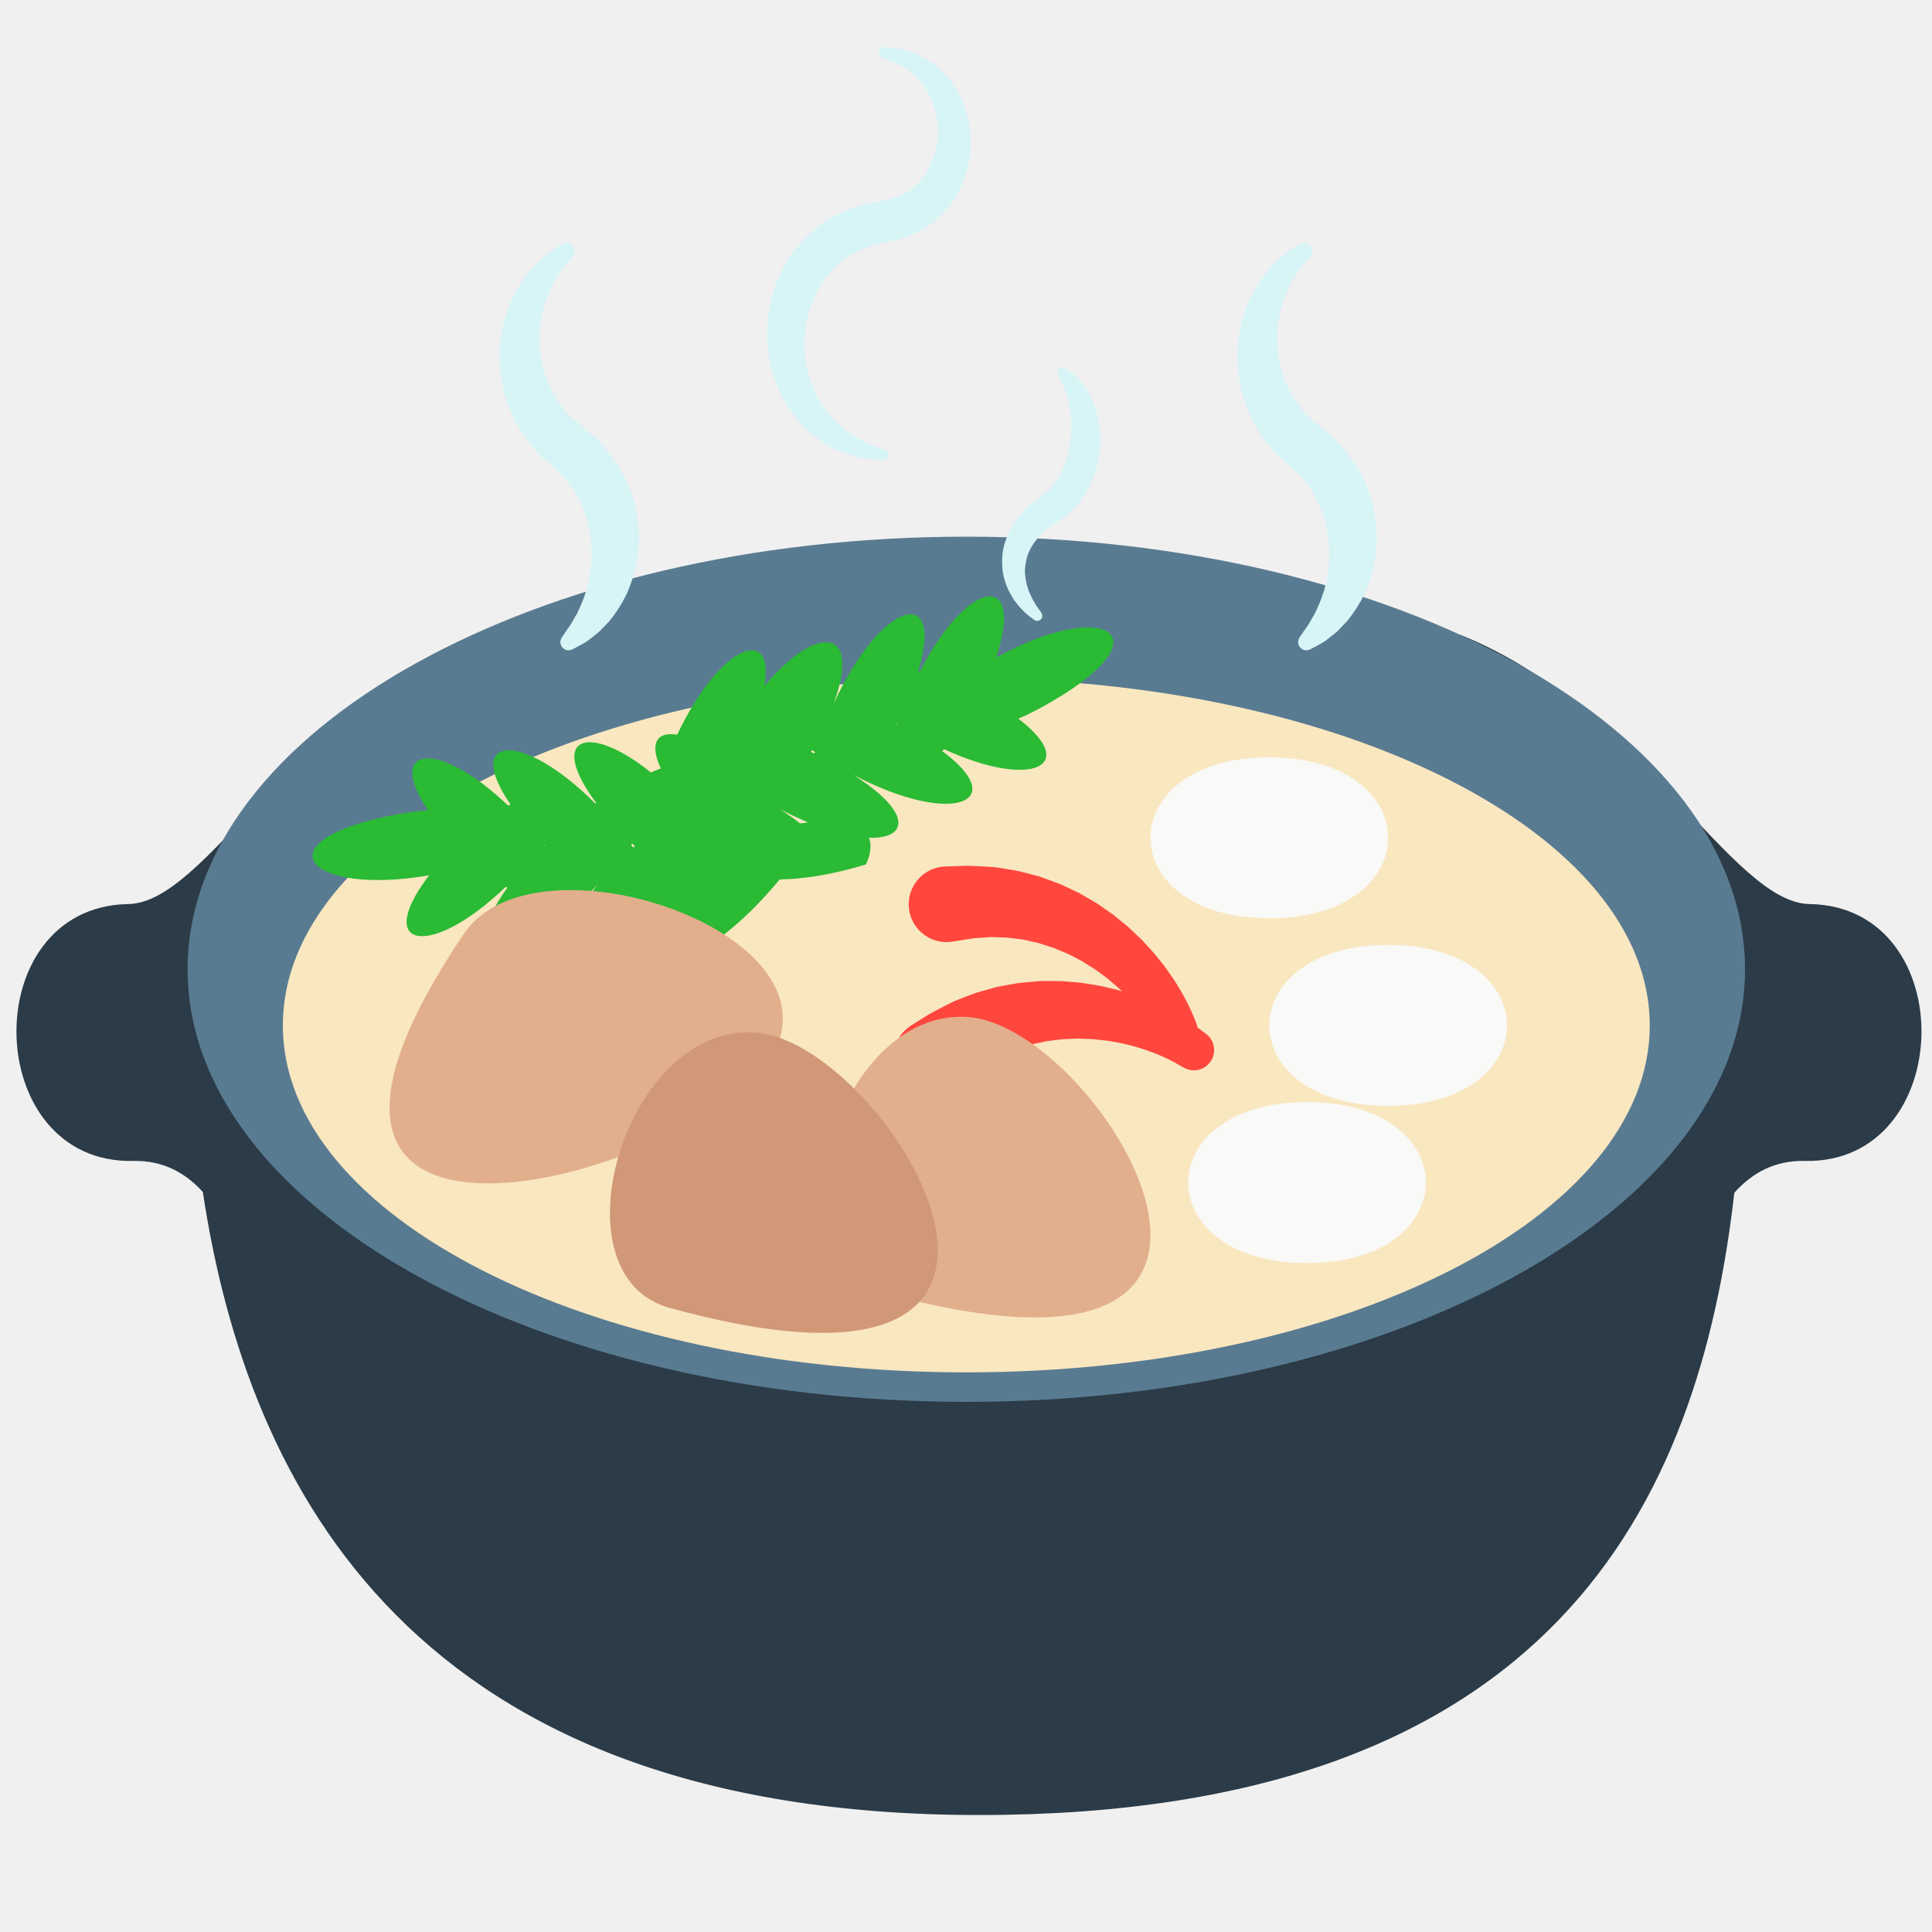
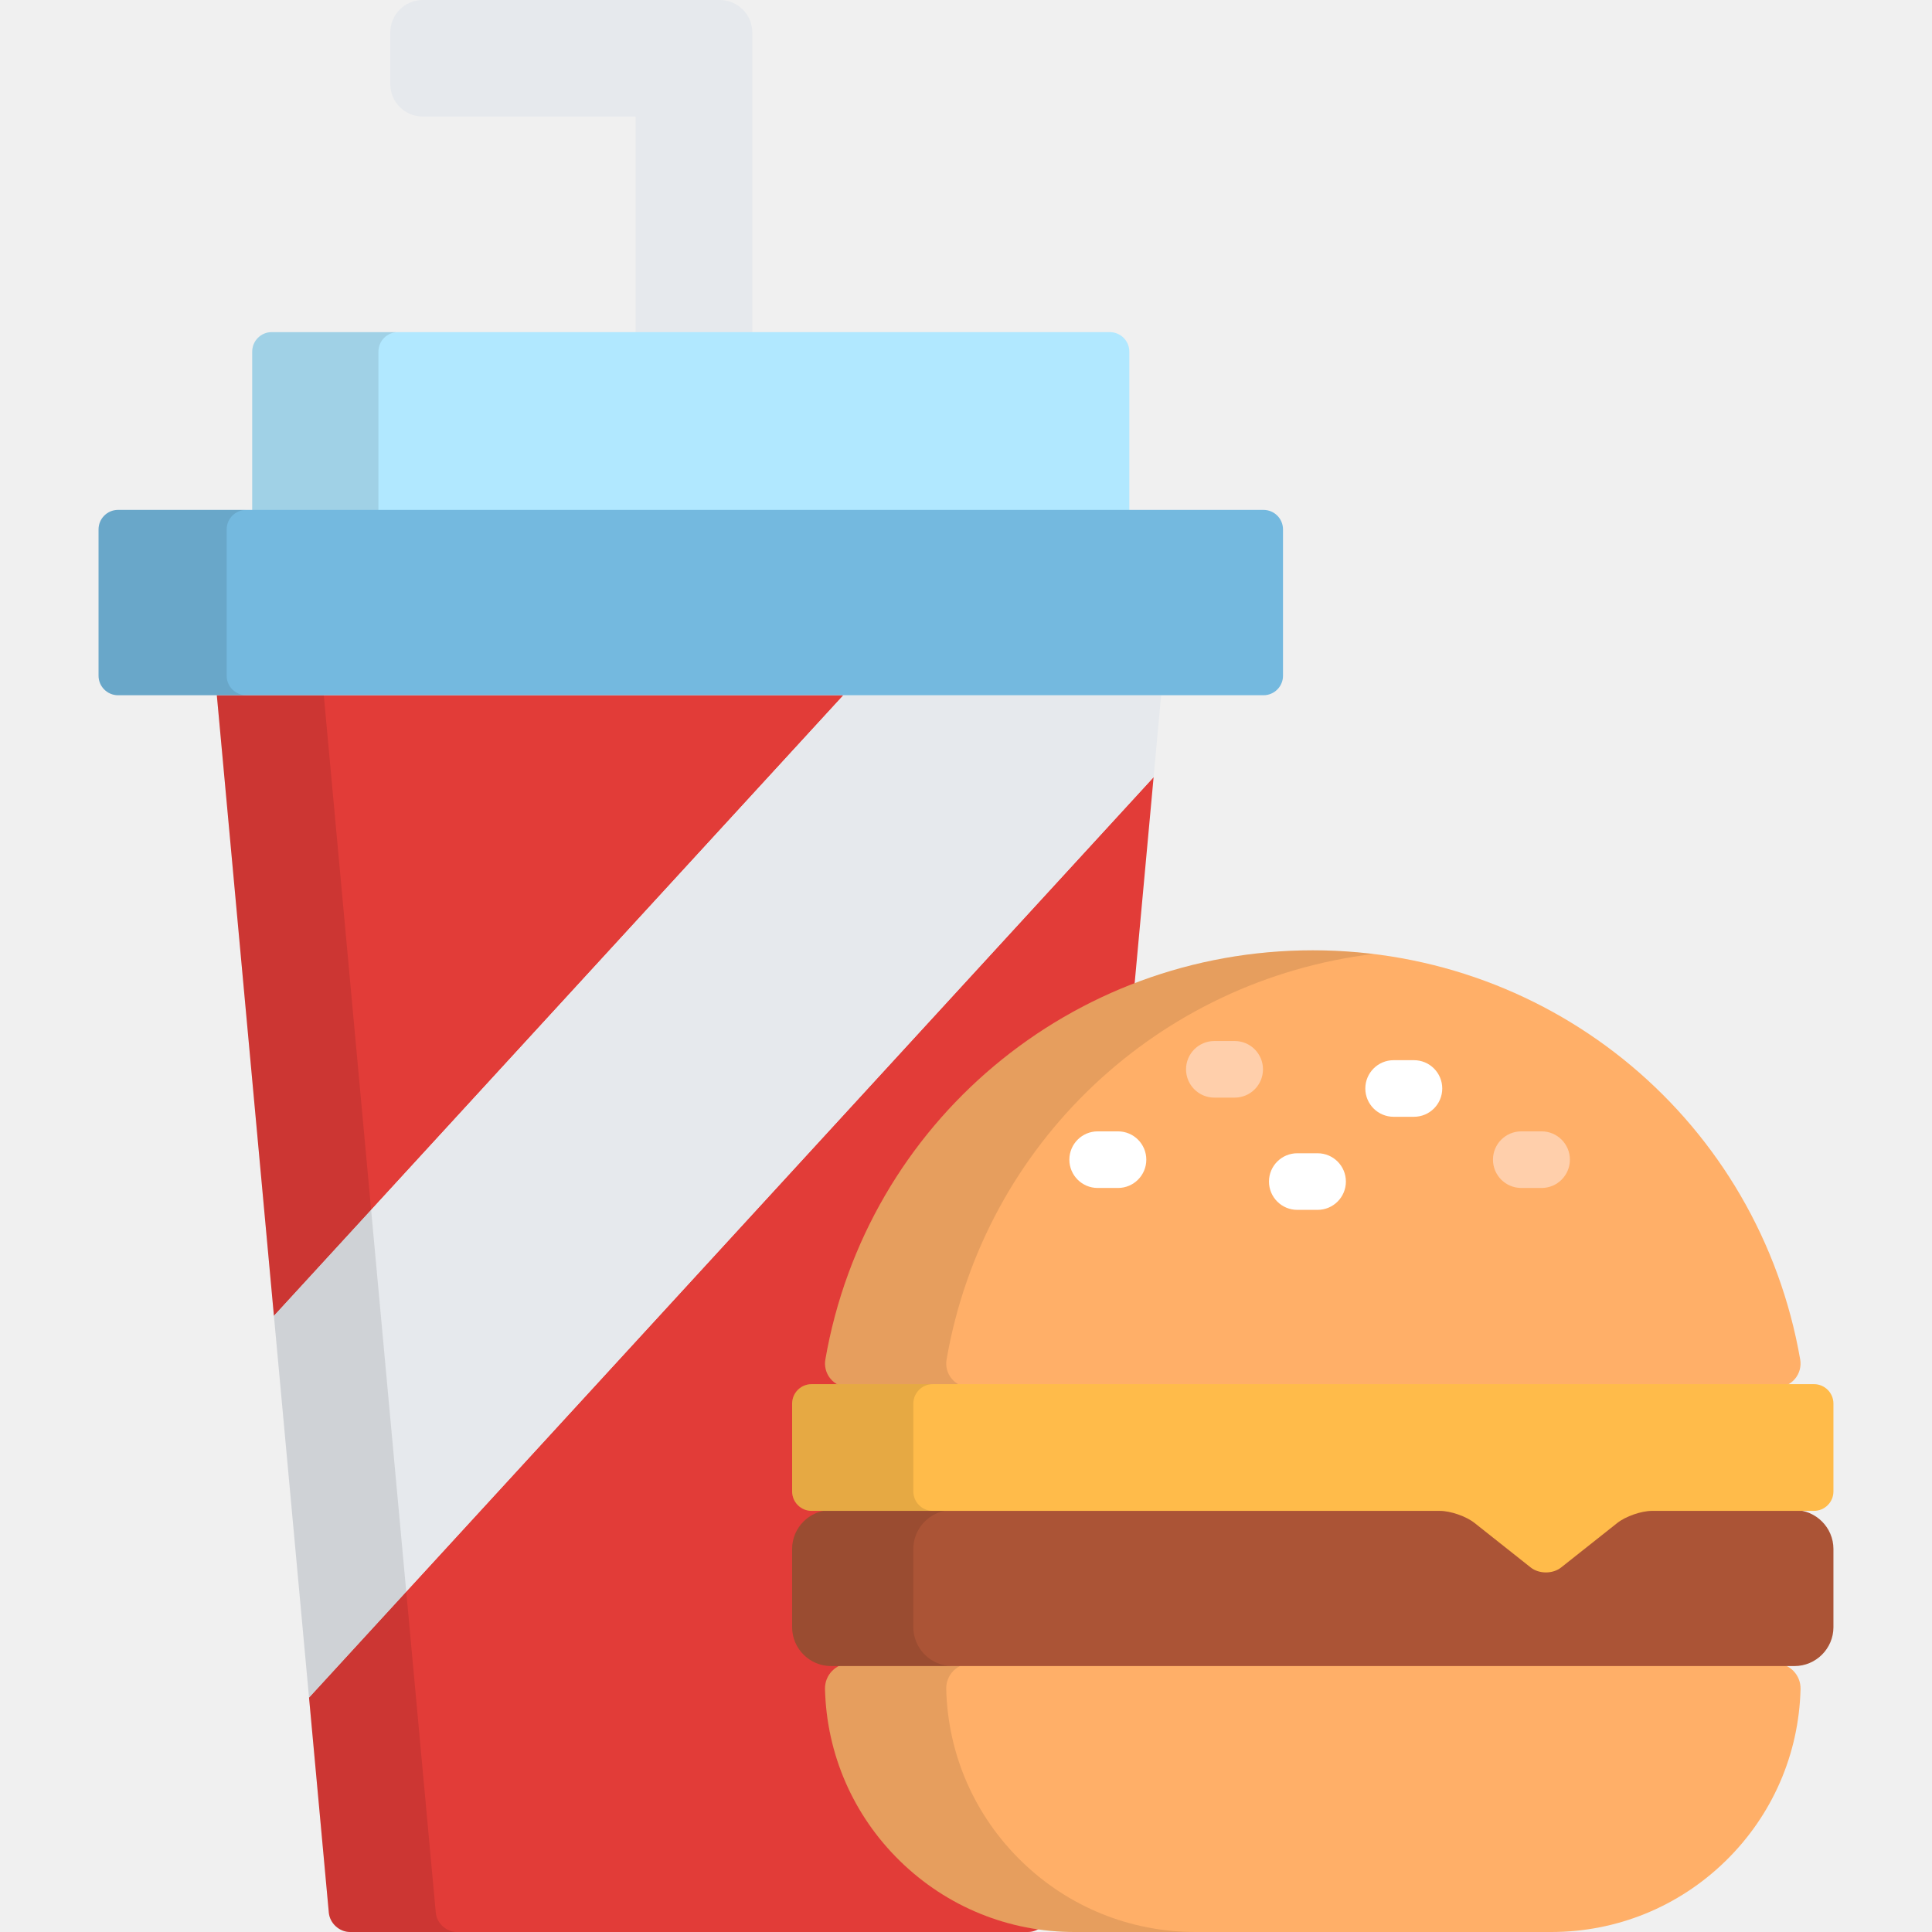
- <svg xmlns="http://www.w3.org/2000/svg" width="512" height="512" viewBox="0 0 512 512">
-   <path fill="#2b3b47" d="M478.251 307.661c-7.935-.173-13.957 3.19-18.637 8.436C450.252 398.14 411.545 481 259.499 481C109.661 481 65.62 394.48 53.748 315.873c-4.652-5.117-10.612-8.383-18.432-8.212c-40.275.88-41.762-67.195-1.487-68.075c20.862 0 44.929-52.357 92.864-71.393l-22.105 84.631l-6.175 4.042h316.743l-6.175-4.042l-22.105-84.631c47.935 19.036 72.002 71.393 92.864 71.393c40.273.879 38.786 68.954-1.489 68.075" />
-   <path fill="#597b91" d="M462.446 256.865c0 63.313-92.393 114.639-206.366 114.639S49.715 320.178 49.715 256.865s92.393-114.639 206.366-114.639s206.365 51.326 206.365 114.639" />
-   <path fill="#f9e7c0" d="M437.204 271.745c0 50.78-81.092 91.946-181.123 91.946S74.957 322.526 74.957 271.745s81.092-91.946 181.123-91.946s181.124 41.166 181.124 91.946" />
-   <path fill="#2aba34" d="M263.988 174.248c7.694-23.254-7.551-20.958-20.198 3.705a18.908 18.908 0 0 0-.485-.061c7.171-23.129-9.621-19.125-22.351 8.522c7.644-21.068-5.303-20.509-18.356-4.583c2.765-16.364-11.652-11.24-23.151 12.879c-5.273-.923-7.484 2.209-4.319 8.938a60.67 60.67 0 0 0-2.642 1.054c-16.687-13.402-27.58-9.484-14.473 8.089l-.238.165c-19.602-19.687-35.078-17.99-22.464.257c-.228.069-.46.147-.698.233c-18.554-17.695-32.673-15.849-21.198 1.284c-3.157.23-6.891.772-11.315 1.714c-32.527 6.922-20.605 21.051 11.611 15.529c-14.832 19.492.331 22.274 20.306 3.059c.148.075.294.146.439.216c-14.297 19.544 2.885 21.213 23.907-.797c-14.074 17.441-1.648 21.119 15.871 10.298c-8.81 16.192 11.042 14.203 32.393-11.693c6.138-.078 13.903-1.226 22.825-3.972c0 0 2.089-3.822.849-7.071c10.459.333 11.609-6.721-4.205-16.684c26.408 13.881 41.983 7.255 23.56-6.319c.193-.14.388-.289.584-.447c23.296 10.706 36.05 4.373 19.631-8.102c2.911-1.244 6.266-2.969 10.144-5.297c28.513-17.117 12.647-26.606-16.027-10.916m-119.913 49.586l.056-.072l.248.253l-.091.088zm23.192.061c.085-.114.171-.223.256-.338l-.002-.014c.248.241.492.471.735.7c-.146.124-.292.249-.438.376a85.74 85.74 0 0 0-.551-.724m47.939-25.112c.253.171.504.338.756.505c-.044.135-.089.267-.132.402l.006.013c-.313-.147-.618-.285-.923-.423c.098-.164.196-.329.293-.497m22.421-7.157l.289.184l-.03.086c-.107-.055-.21-.105-.317-.158zm-25.586 26.609c-1.544-1.239-3.389-2.543-5.544-3.901a90.996 90.996 0 0 0 7.649 3.594c-.674.087-1.379.191-2.105.307" />
-   <path fill="#f9f9f7" d="M336.375 200.704c42 0 42 42.645 0 42.645s-42-42.645 0-42.645m31.5 92.364c42 0 42-42.645 0-42.645s-42 42.645 0 42.645m-21.5 41.65c42 0 42-42.645 0-42.645s-42 42.645 0 42.645" />
-   <path fill="#ff473e" d="M320.68 281.5a5.372 5.372 0 0 1-6.947 1.451l-.433-.246l-2.442-1.385c-.799-.413-1.811-.868-2.936-1.418c-1.177-.476-2.493-1.037-3.969-1.55c-1.496-.476-3.088-1.037-4.844-1.422c-1.719-.494-3.596-.754-5.496-1.115l-2.929-.321c-.983-.14-1.987-.159-2.993-.185l-1.511-.051l-.757-.027l-.758.038l-3.026.135c-1.004.077-1.996.25-2.983.362l-1.474.186l-1.438.321c-.951.219-1.899.394-2.819.627l-2.67.85c-.436.141-.872.262-1.295.411l-1.226.528l-2.362.996c-1.494.738-2.849 1.546-4.126 2.205c-1.114.751-2.065 1.436-2.949 2.007l-.637.417l-.739.603l-1.302 1.062l-2.471 2.016c-4.288 3.498-10.6 2.858-14.098-1.43c-3.498-4.288-2.858-10.6 1.43-14.098c.311-.254.634-.486.965-.697l.058-.035l2.702-1.693a1264.415 1264.415 0 0 0 2.232-1.398l1.134-.607c1.567-.823 3.349-1.774 5.275-2.693c1.901-.734 3.929-1.588 6.122-2.329l3.434-.969l1.771-.488c.604-.132 1.222-.233 1.839-.35l3.76-.673c1.277-.16 2.576-.249 3.877-.37l1.957-.165l1.97-.011c1.314.01 2.632-.031 3.94.034l3.905.316l.969.082l.957.149l1.9.302c1.261.197 2.508.391 3.714.709c1.211.29 2.407.559 3.571.863c.27.085.535.166.802.249c-1.159-1.145-2.493-2.211-3.812-3.354l-2.372-1.749c-.779-.615-1.638-1.135-2.495-1.664l-1.281-.804l-.641-.403l-.674-.348l-2.685-1.403c-.906-.438-1.851-.787-2.761-1.186l-1.368-.58l-1.404-.445c-.932-.289-1.84-.614-2.752-.874l-2.736-.606c-.447-.097-.886-.212-1.326-.296l-1.326-.159l-2.543-.325c-1.663-.112-3.241-.095-4.675-.166c-1.341.09-2.507.204-3.558.254l-.761.04l-.942.15l-1.659.264l-3.149.501c-5.465.87-10.601-2.854-11.471-8.319c-.87-5.465 2.854-10.601 8.319-11.471c.397-.063.792-.102 1.184-.118l.068-.001l3.186-.106l1.679-.056l.953-.032l1.286.045c1.769.076 3.787.149 5.914.322c2.013.321 4.195.601 6.463 1.062l3.456.888l1.777.468c.589.189 1.173.412 1.766.621l3.589 1.308c1.184.503 2.353 1.079 3.538 1.628l1.775.841l1.709.98c1.131.669 2.291 1.295 3.39 2.009l3.218 2.235l.796.558l.753.609l1.491 1.216c.991.804 1.972 1.598 2.855 2.479c.901.859 1.801 1.693 2.654 2.54c1.624 1.782 3.236 3.447 4.561 5.206c1.408 1.681 2.564 3.414 3.651 4.983c1.056 1.596 1.931 3.128 2.714 4.469c.714 1.401 1.352 2.599 1.831 3.621l1.394 3.286c.2.472.323.957.383 1.442l2.304 1.727a5.37 5.37 0 0 1 1.08 7.52" />
-   <path fill="#e2af8d" d="M233.776 342.505c-31.657-8.718-11.5-76.618 23.59-72.893s97.201 106.158-23.59 72.893M205.635 277.9c14.777-32.045-64.199-57.756-82.605-30.564c-70.229 103.753 67.829 62.609 82.605 30.564" />
-   <path fill="#d19878" d="M177.42 346.598c-31.657-8.718-11.5-76.618 23.59-72.893c35.091 3.725 97.201 106.158-23.59 72.893" />
-   <path fill="#d7f4f7" d="m234.442 12.492l1.718.173c1.137.188 2.681.083 5.002 1.036c1.12.41 2.489.777 3.638 1.569c1.195.747 2.641 1.431 3.787 2.639l1.9 1.763c.645.62 1.119 1.401 1.708 2.141c1.245 1.463 2.025 3.278 2.933 5.158c1.481 3.834 2.559 8.36 2.036 13.19c-.465 4.781-2.074 9.934-5.502 14.325c-3.307 4.462-8.59 7.811-14.15 9.086l-2.098.516c-.257.1-1.064.232-1.57.348l-1.734.358l-1.275.414c-1.674.471-3.555 1.401-5.182 2.309c-3.27 1.957-6.125 4.627-8.11 7.923c-1.963 3.282-3.443 6.94-3.962 10.723c-.555 3.756-.534 7.54.186 11.006c.722 3.459 1.94 6.631 3.539 9.303a27.836 27.836 0 0 0 5.52 6.539c1.96 1.726 4.001 2.862 5.705 3.794c1.76.803 3.191 1.464 4.219 1.754l1.561.552l.139.049a1.416 1.416 0 0 1-.554 2.747l-1.794-.105c-1.18-.048-2.906-.271-5.095-.773c-2.145-.609-4.85-1.376-7.607-3.06c-2.782-1.602-5.747-3.893-8.288-7.044c-5.164-6.185-8.644-15.737-7.652-25.966c.456-5.084 1.897-10.381 4.742-15.143c2.761-4.789 6.917-8.969 11.773-11.938c2.545-1.365 4.978-2.515 7.882-3.302l2.133-.581l1.741-.322c.647-.128 1.008-.167 1.888-.369l1.321-.32c3.508-.789 6.694-2.315 8.864-4.96c2.195-2.562 3.705-5.741 4.388-9.03c.689-3.312.368-6.595-.249-9.525c-.461-1.416-.834-2.841-1.544-4.014c-.327-.598-.549-1.273-.937-1.793l-1.15-1.528c-.66-1.104-1.681-1.711-2.44-2.523c-.773-.865-1.629-1.238-2.372-1.748c-1.361-1.071-3.126-1.577-4.131-1.988l-1.604-.638a1.427 1.427 0 0 1-.798-1.854a1.434 1.434 0 0 1 1.475-.891m-82.477 52.819a2.176 2.176 0 0 0-3.003-.666l-1.149.732c-.755.564-1.834.973-3.259 2.293l-2.32 2.088l-2.361 2.667c-1.553 2.024-3.098 4.489-4.462 7.392c-1.196 2.949-2.278 6.299-2.712 9.991c-.597 3.686-.302 7.665.364 11.721c.695 4.079 2.336 8.12 4.523 11.944c1.199 1.85 2.403 3.736 3.933 5.388c.725.859 1.451 1.723 2.308 2.456l2.225 1.983c1.287 1.194 3.127 2.63 3.664 3.51c.843.858 1.663 2.135 2.493 3.335c1.434 2.533 2.673 5.14 3.396 7.874c.663 2.724 1.183 5.46 1.149 8.106c.096 2.648-.185 5.178-.657 7.507c-.343 1.119-.489 2.294-.857 3.326c-.388 1.019-.703 2.039-1.094 2.958l-1.172 2.589c-.449.75-.867 1.455-1.229 2.122c-.693 1.366-1.525 2.222-1.955 2.962l-.728 1.087l-.189.281a2.171 2.171 0 0 0 2.807 3.134s.454-.237 1.305-.678c.818-.491 2.193-1.055 3.582-2.239c.728-.557 1.554-1.176 2.389-1.924l2.515-2.636c1.665-2.012 3.311-4.508 4.744-7.471c1.223-3.016 2.45-6.438 2.831-10.234c.565-3.777.285-7.868-.532-11.986c-.844-4.131-2.603-8.217-4.97-11.988c-1.287-1.819-2.528-3.644-4.329-5.442c-1.815-2.04-3.044-2.814-4.523-4.14l-2.015-1.7c-.62-.429-1.123-.976-1.639-1.512c-1.113-1.003-1.971-2.22-2.889-3.388c-1.614-2.481-2.972-5.134-3.843-7.92c-.814-2.785-1.321-5.632-1.317-8.369c-.149-2.754.277-5.355.775-7.75c.572-2.38 1.351-4.524 2.232-6.364l1.327-2.557l1.298-1.958c.658-1.229 1.784-2.239 2.278-2.907l.884-1.035a2.176 2.176 0 0 0 .182-2.582m195.515 0a2.176 2.176 0 0 0-3.003-.666l-1.149.732c-.755.564-1.834.973-3.259 2.293l-2.32 2.088l-2.361 2.667c-1.553 2.024-3.098 4.489-4.462 7.392c-1.196 2.949-2.278 6.299-2.712 9.991c-.597 3.686-.302 7.665.364 11.721c.695 4.079 2.336 8.12 4.523 11.944c1.199 1.85 2.403 3.736 3.933 5.388c.725.859 1.451 1.723 2.308 2.456l2.225 1.983c1.287 1.194 3.127 2.63 3.664 3.51c.843.858 1.663 2.135 2.493 3.335c1.434 2.533 2.673 5.14 3.396 7.874c.663 2.724 1.183 5.46 1.149 8.106c.096 2.648-.185 5.178-.657 7.507c-.343 1.119-.489 2.294-.857 3.326c-.388 1.019-.703 2.039-1.094 2.958l-1.172 2.589c-.449.75-.867 1.455-1.229 2.122c-.693 1.366-1.525 2.222-1.955 2.962l-.728 1.087l-.189.281a2.171 2.171 0 0 0 2.807 3.134s.454-.237 1.305-.678c.818-.491 2.193-1.055 3.582-2.239c.728-.557 1.554-1.176 2.389-1.924l2.515-2.636c1.665-2.012 3.311-4.508 4.744-7.471c1.223-3.016 2.45-6.438 2.831-10.234c.565-3.777.285-7.868-.532-11.986c-.844-4.131-2.603-8.217-4.97-11.988c-1.287-1.819-2.528-3.644-4.329-5.442c-1.815-2.04-3.044-2.814-4.523-4.14l-2.015-1.7c-.62-.429-1.123-.976-1.639-1.512c-1.113-1.003-1.971-2.22-2.889-3.388c-1.614-2.481-2.972-5.134-3.843-7.92c-.814-2.785-1.321-5.632-1.317-8.369c-.149-2.754.277-5.355.775-7.75c.572-2.38 1.351-4.524 2.232-6.364l1.327-2.557l1.298-1.958c.658-1.229 1.784-2.239 2.278-2.907l.884-1.035a2.178 2.178 0 0 0 .182-2.582m-71.82 98.975a1.36 1.36 0 0 0 .312-1.897l-.496-.691c-.284-.443-.896-1.132-1.278-1.931c-.489-.753-.967-1.77-1.479-2.94c-.429-1.186-.87-2.516-.985-3.98c-.241-1.44-.082-3.001.271-4.54c.351-1.547 1.067-3.085 2.077-4.51a17.383 17.383 0 0 1 3.838-3.92c.373-.299.752-.594 1.186-.84l1.503-.964c1.003-.718 1.825-1.108 3.08-2.367c2.399-2.182 3.783-4.396 5.098-6.853c1.272-2.416 1.953-4.984 2.434-7.454c.485-2.479.47-4.925.308-7.202c-.186-2.284-.697-4.404-1.338-6.294a22.929 22.929 0 0 0-2.39-4.889c-.91-1.352-1.806-2.436-2.68-3.216c-.761-.852-1.614-1.296-2.088-1.66l-.765-.521a1.348 1.348 0 0 0-1.953 1.744l.116.22l.377.715c.202.498.664 1.057.981 1.961c.37.858.804 1.871 1.113 3.11c.338 1.214.657 2.591.791 4.128c.245 1.507.204 3.186.167 4.919c-.037 1.746-.379 3.553-.74 5.382c-.406 1.825-1.063 3.628-1.856 5.339c-.781 1.625-1.966 3.424-3.033 4.412c-.317.498-1.537 1.314-2.378 2.016l-.044.034c-.06.042.456-.306.225-.15l-.026.019l-.103.074l-.204.148l-.409.297l-.81.596c-.549.377-1.059.823-1.558 1.279c-2.039 1.74-3.801 3.856-5.028 6.208c-1.236 2.326-2.112 4.825-2.261 7.282c-.159 2.432.045 4.753.712 6.716c.604 1.985 1.538 3.597 2.392 4.953c.958 1.281 1.855 2.335 2.713 3.135c.825.864 1.471 1.21 1.913 1.589l.676.516a1.36 1.36 0 0 0 1.619.027" />
+ <svg xmlns="http://www.w3.org/2000/svg" version="1.1" width="512" height="512" x="0" y="0" viewBox="0 0 512 512" style="enable-background:new 0 0 512 512" xml:space="preserve" class="">
+   <g>
+     <path d="M112.019 30.886h56.434v62.247h30.916V8.58c0-4.719-3.864-8.58-8.588-8.58h-78.762c-4.724 0-8.588 3.861-8.588 8.58v13.727c0 4.717 3.864 8.579 8.588 8.579z" style="" fill="#e6e9ed" data-original="#e6e9ed" class="" />
+     <path d="M223.516 184.243H57.46l15.131 164.48zM81.896 449.871l5.244 57c.259 2.821 2.792 5.129 5.627 5.129h179.64c2.836 0 5.369-2.309 5.629-5.129l27.683-300.924L81.896 449.871z" style="" fill="#e23c38" data-original="#e23c38" />
+     <path d="M223.516 184.243 72.591 348.723l9.304 101.148 223.823-243.925 1.996-21.703z" style="" fill="#e6e9ed" data-original="#e6e9ed" class="" />
+     <path d="m115.486 506.871-29.68-322.627H57.46l29.68 322.627c.259 2.821 2.792 5.129 5.627 5.129h28.348c-2.837 0-5.37-2.309-5.629-5.129z" style="opacity:0.1;enable-background:new ;" fill="#000000" opacity="1" data-original="#000000" />
+     <path d="M299.282 140.886V93.169c0-2.833-2.32-5.151-5.156-5.151H71.998c-2.836 0-5.156 2.318-5.156 5.151v47.716h232.44v.001z" style="" fill="#b1e8ff" data-original="#b1e8ff" class="" />
+     <path d="M100.29 140.886V93.169c0-2.833 2.319-5.151 5.155-5.151H71.998c-2.836 0-5.156 2.318-5.156 5.151v47.716h33.448v.001z" style="opacity:0.1;enable-background:new ;" fill="#000000" opacity="1" data-original="#000000" />
+     <path d="M340.008 179.092c0 2.833-2.32 5.151-5.156 5.151H31.276c-2.836 0-5.156-2.318-5.156-5.151V140.28c0-2.833 2.32-5.151 5.156-5.151h303.575c2.836 0 5.156 2.318 5.156 5.151l.001 38.812z" style="" fill="#74b9df" data-original="#74b9df" class="" />
+     <path d="M60.073 179.092V140.28c0-2.833 2.32-5.151 5.155-5.151H31.276c-2.836 0-5.156 2.318-5.156 5.151v38.812c0 2.833 2.32 5.151 5.156 5.151h33.952c-2.834 0-5.155-2.318-5.155-5.151z" style="opacity:0.1;enable-background:new ;" fill="#000000" opacity="1" data-original="#000000" />
+     <path d="M284.703 512c-17.366 0-33.769-6.679-46.187-18.807-12.395-12.105-19.454-28.295-19.879-45.589a6.628 6.628 0 0 1 6.632-6.791h245.263c1.785 0 3.497.721 4.746 1.999a6.624 6.624 0 0 1 1.885 4.792c-.428 17.294-7.485 33.484-19.878 45.589C444.865 505.321 428.462 512 411.093 512h-126.39z" style="" fill="#ffaf68" data-original="#ffaf68" />
+     <path d="M485.88 431.22c0 5.666-4.64 10.302-10.311 10.302H220.233c-5.671 0-10.311-4.636-10.311-10.302v-20.732c0-5.666 4.641-10.302 10.311-10.302h255.335c5.672 0 10.311 4.636 10.311 10.302v20.732h.001z" style="" fill="#ab5436" data-original="#ab5436" />
+     <path d="M224.931 367.648c-1.86 0-3.619-.82-4.815-2.239a6.274 6.274 0 0 1-1.385-5.123c10.918-62.838 65.24-108.446 129.169-108.446s118.255 45.608 129.171 108.444a6.287 6.287 0 0 1-6.197 7.364H224.931z" style="" fill="#ffaf68" data-original="#ffaf68" />
+     <path d="M485.88 371.964c0-2.833-2.319-5.151-5.155-5.151H215.077c-2.835 0-5.155 2.318-5.155 5.151v23.284c0 2.833 2.32 5.151 5.155 5.151h166.497c2.836 0 6.974 1.44 9.195 3.201l14.877 11.79c2.222 1.761 5.856 1.761 8.078 0l14.878-11.79c2.222-1.761 6.359-3.201 9.195-3.201h42.927c2.836 0 5.155-2.318 5.155-5.151v-23.284h.001z" style="" fill="#ffbb4a" data-original="#ffbb4a" />
+     <path d="M250.758 447.604a6.628 6.628 0 0 1 1.881-4.792 6.616 6.616 0 0 1 1.782-1.291h-2.067c-5.671 0-10.311-4.636-10.311-10.302v-20.732c0-4.954 3.547-9.119 8.228-10.088h-3.073c-2.835 0-5.155-2.318-5.155-5.151v-23.284c0-2.833 2.32-5.151 5.155-5.151h6.732a6.29 6.29 0 0 1-1.694-1.404 6.274 6.274 0 0 1-1.385-5.123c9.99-57.5 56.327-100.565 113.109-107.468a133 133 0 0 0-16.061-.978c-63.929 0-118.251 45.608-129.169 108.446a6.274 6.274 0 0 0 1.385 5.123 6.271 6.271 0 0 0 1.694 1.404h-6.732c-2.835 0-5.155 2.318-5.155 5.151v23.284c0 2.833 2.32 5.151 5.155 5.151h3.073c-4.682.97-8.229 5.135-8.229 10.088v20.732c0 5.666 4.641 10.302 10.311 10.302h2.067a6.616 6.616 0 0 0-1.782 1.291 6.624 6.624 0 0 0-1.881 4.792c.425 17.294 7.484 33.484 19.879 45.589C250.935 505.321 267.337 512 284.703 512h32.12c-17.366 0-33.769-6.679-46.187-18.807-12.394-12.105-19.453-28.295-19.878-45.589z" style="opacity:0.1;enable-background:new ;" fill="#000000" opacity="1" data-original="#000000" />
+     <path d="M374.711 295.96h-5.388c-4.143 0-7.5-3.358-7.5-7.5s3.357-7.5 7.5-7.5h5.388c4.143 0 7.5 3.358 7.5 7.5s-3.357 7.5-7.5 7.5zM296.283 314.823h-5.39c-4.143 0-7.5-3.358-7.5-7.5s3.357-7.5 7.5-7.5h5.39c4.143 0 7.5 3.358 7.5 7.5s-3.357 7.5-7.5 7.5z" style="" fill="#ffffff" data-original="#ffffff" />
+     <path d="M408.539 314.823h-5.386c-4.143 0-7.5-3.358-7.5-7.5s3.357-7.5 7.5-7.5h5.386a7.5 7.5 0 0 1 0 15z" style="" fill="#ffcfab" data-original="#ffcfab" />
+     <path d="M349.176 320.626h-5.385c-4.143 0-7.5-3.358-7.5-7.5s3.357-7.5 7.5-7.5h5.385a7.5 7.5 0 0 1 0 15z" style="" fill="#ffffff" data-original="#ffffff" />
+     <path d="M327.204 290.881h-5.391c-4.143 0-7.5-3.358-7.5-7.5s3.357-7.5 7.5-7.5h5.391c4.143 0 7.5 3.358 7.5 7.5s-3.357 7.5-7.5 7.5z" style="" fill="#ffcfab" data-original="#ffcfab" />
+   </g>
</svg>
